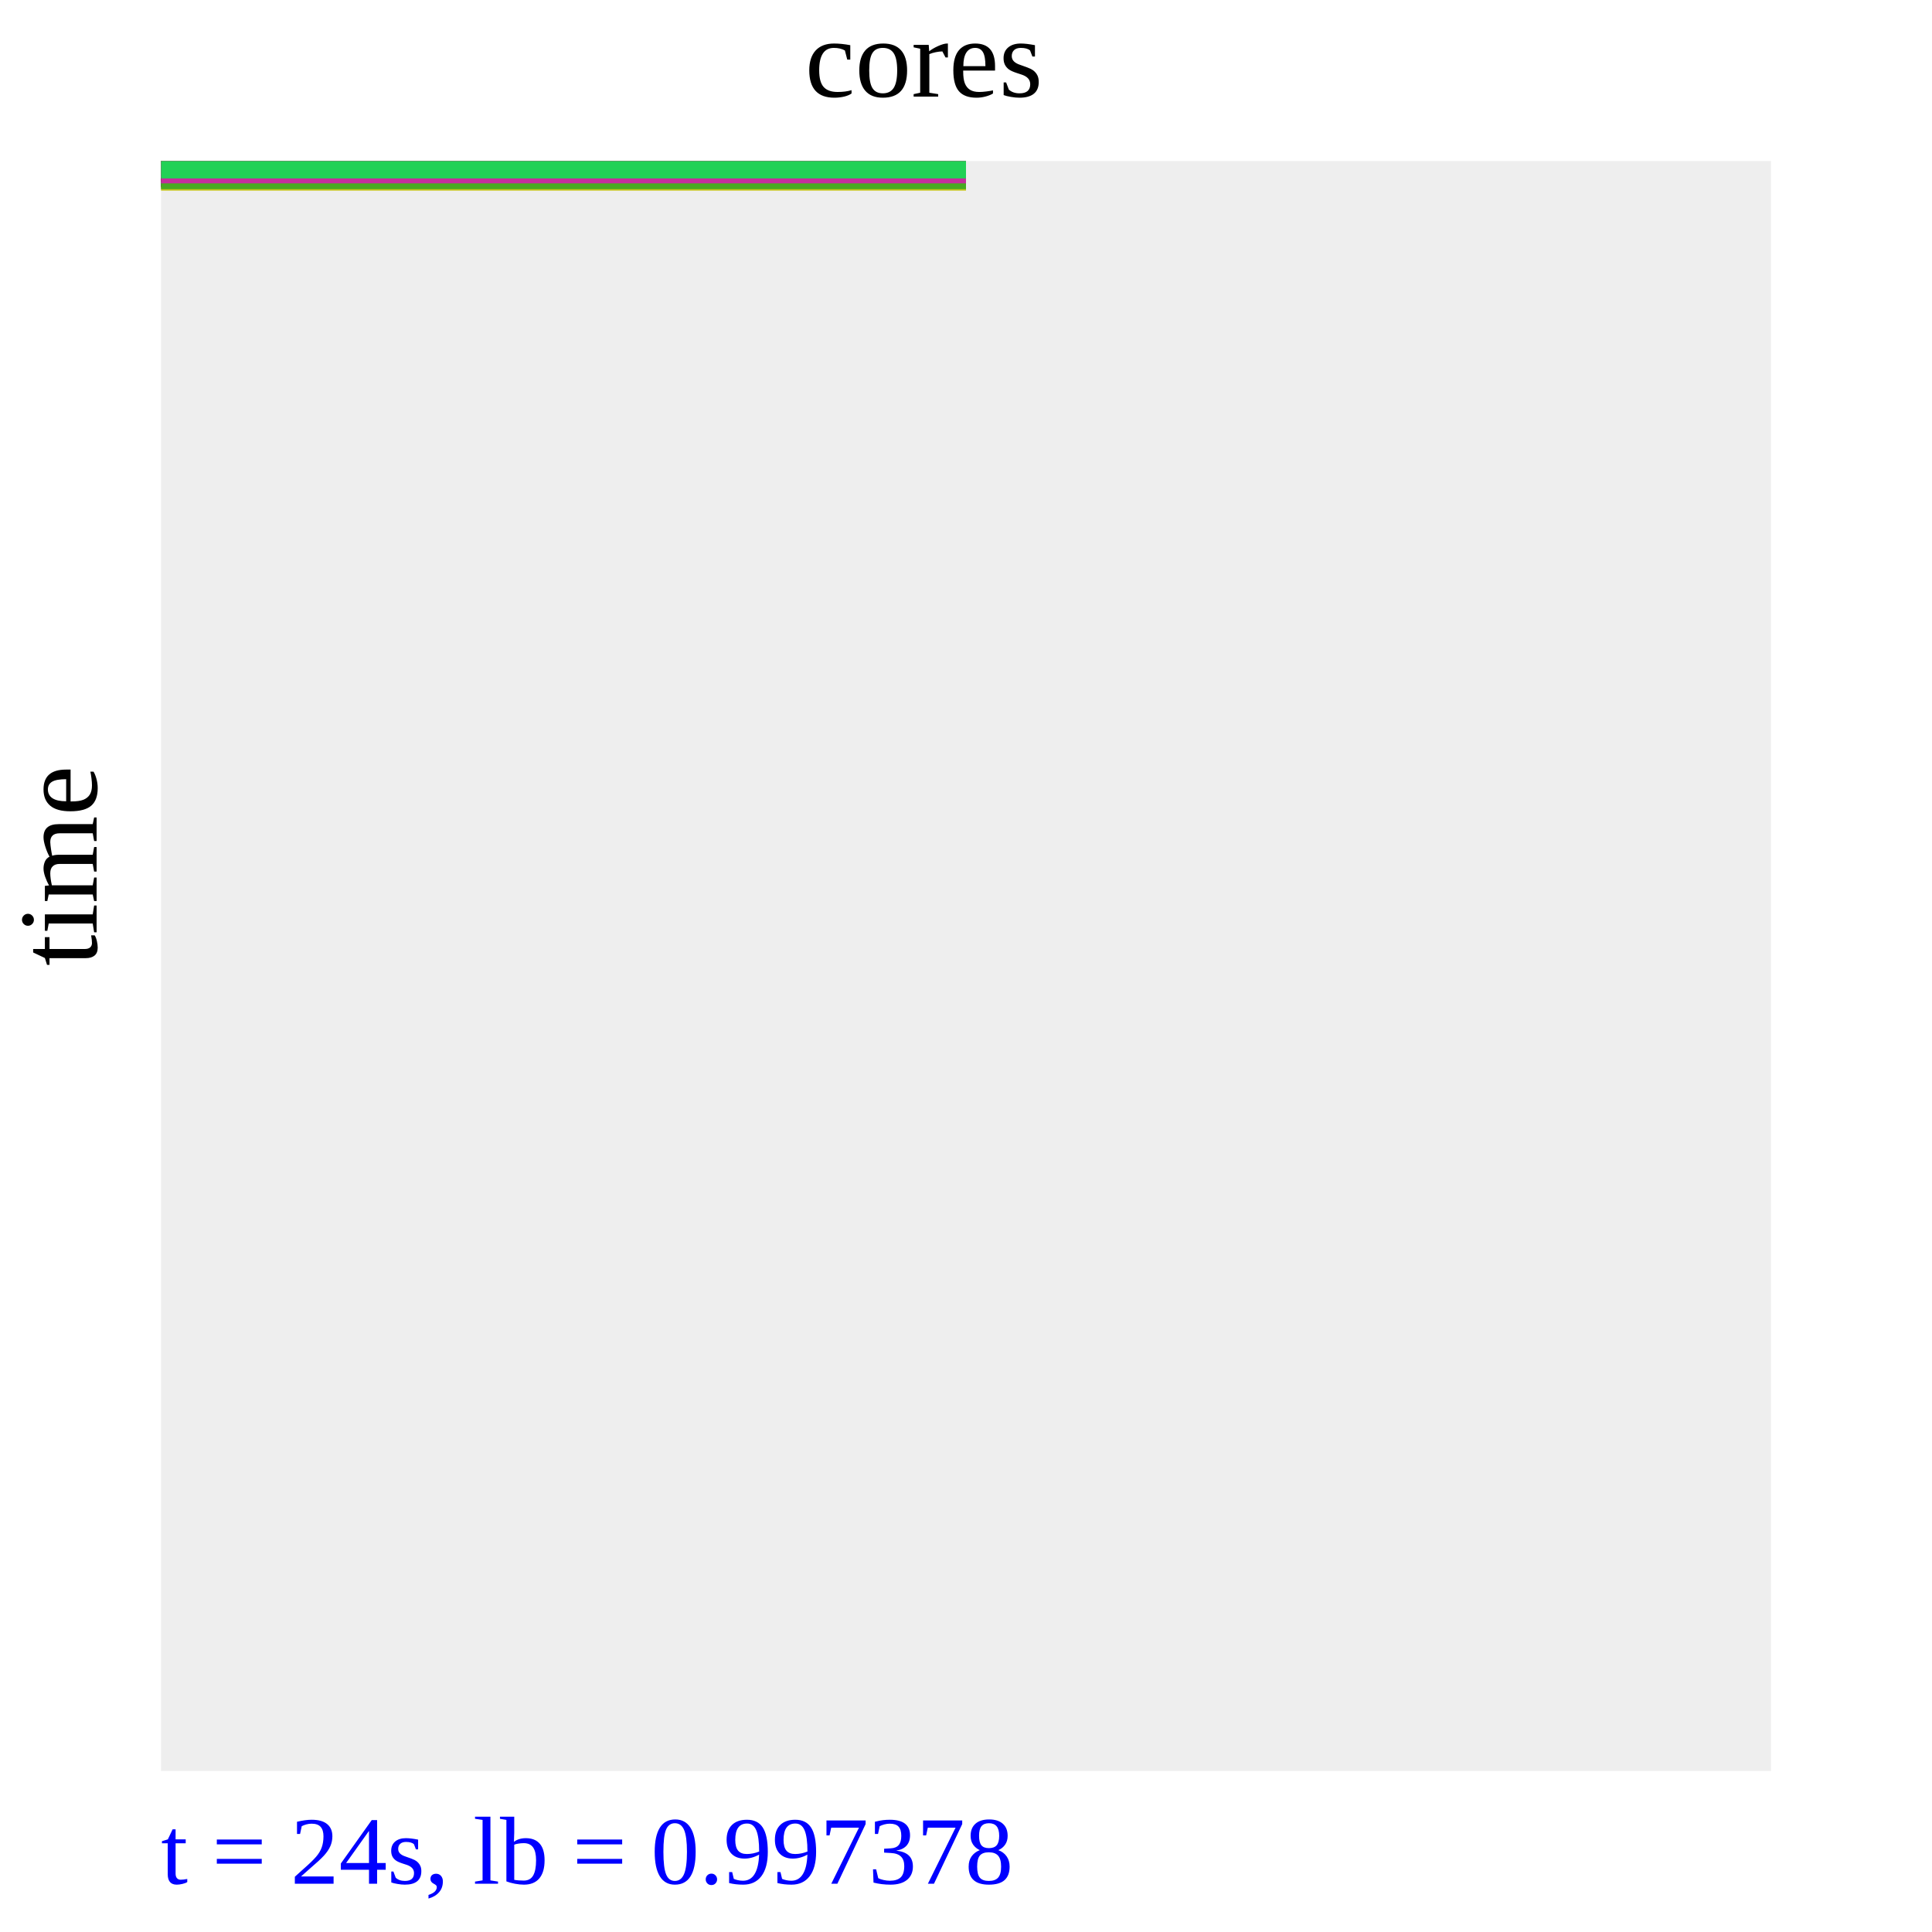
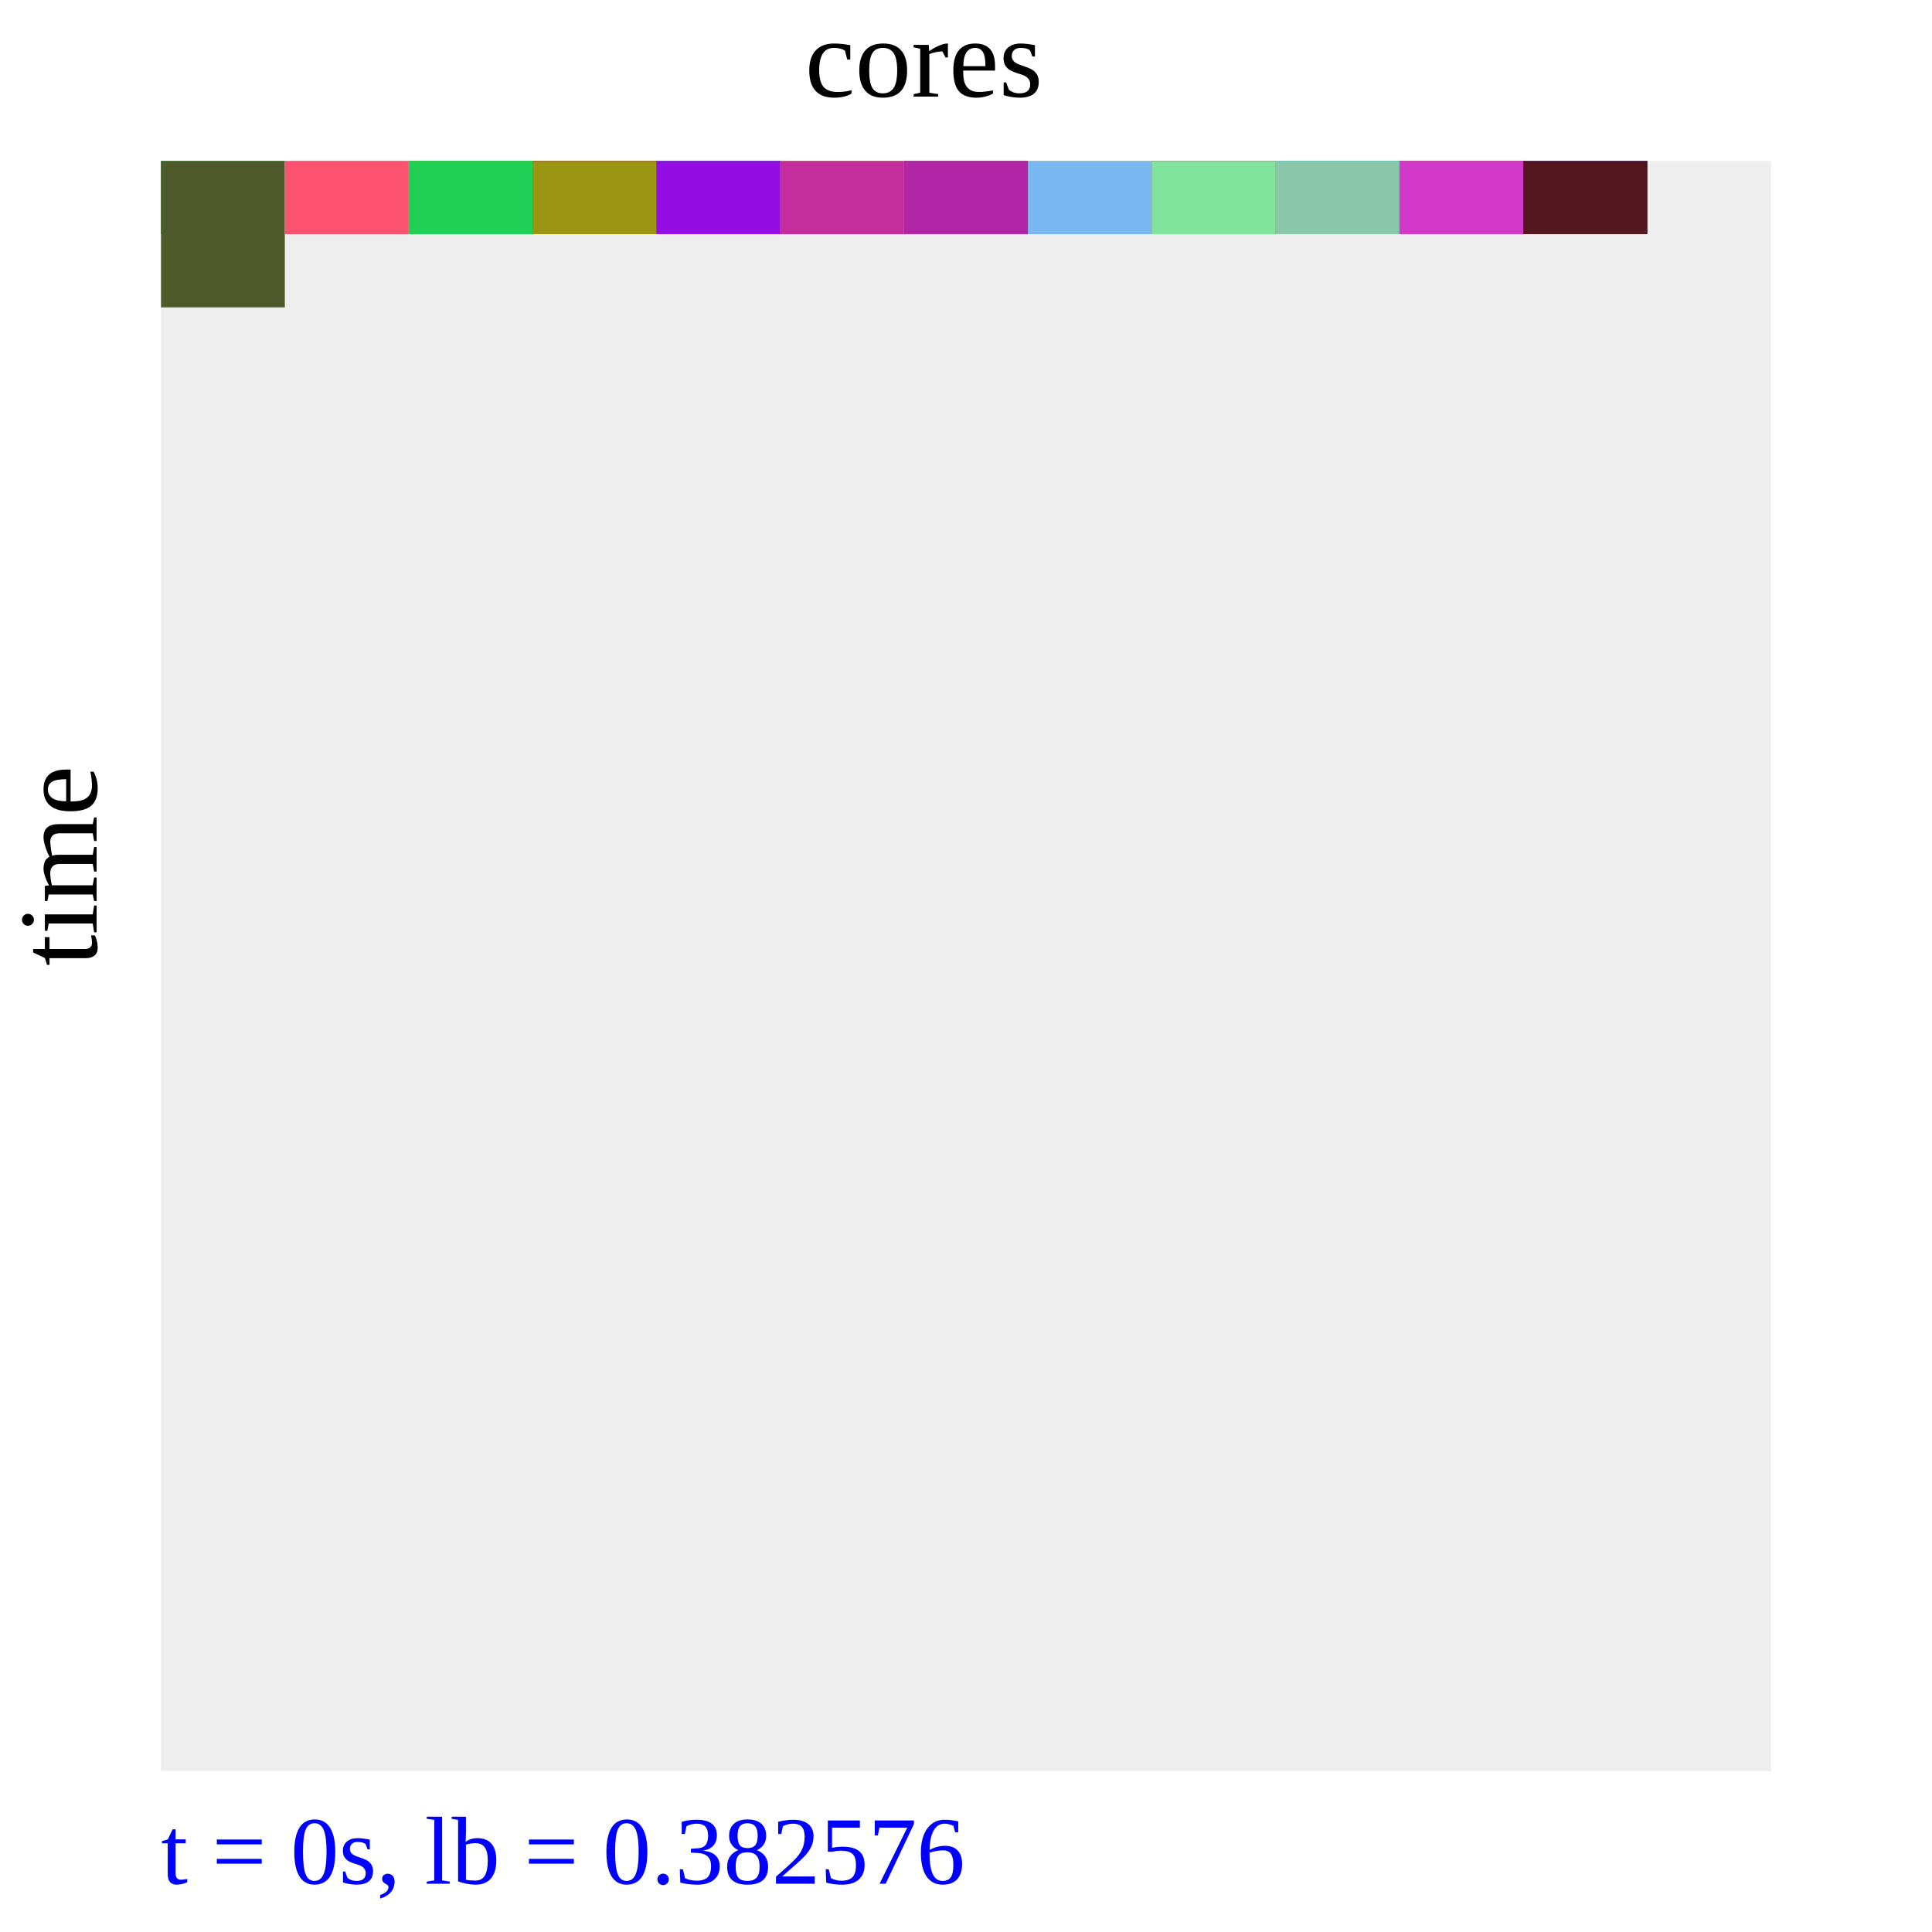
<svg xmlns="http://www.w3.org/2000/svg" x="0" y="0" width="600" height="600">
  <rect x="0%" y="0%" height="100%" width="100%" style="fill: #ffffff" />
  <svg x="0" y="0">
    <text fill="dark" font-size="35" transform="translate(250, 30)">cores</text>
  </svg>
  <svg x="0" y="0">
    <text fill="dark" font-size="35" transform="translate(30, 300) rotate(270)">time</text>
  </svg>
  <svg x="50" y="550">
-     <text fill="blue" font-size="30" transform="translate(0, 35)">t = 24s, lb = 0.997378</text>
+     <text fill="blue" font-size="30" transform="translate(0, 35)">t = 0s, lb = 0.382576</text>
  </svg>
  <svg x="50" y="50" width="500" height="500">
    <rect x="0%" y="0%" height="100%" width="100%" style="fill: #eeeeee" />
-     <rect x="0" y="0" height="4.411" width="250" style="fill: #76931f" />
-     <rect x="0" y="0" height="7.345" width="250" style="fill: #ac9dab" />
-     <rect x="0" y="0" height="4.661" width="250" style="fill: #2b36c2" />
-     <rect x="0" y="0" height="4.827" width="250" style="fill: #48b87d" />
-     <rect x="0" y="0" height="5.264" width="250" style="fill: #6ae33f" />
-     <rect x="0" y="0" height="4.328" width="250" style="fill: #9a62d7" />
-     <rect x="0" y="0" height="4.848" width="250" style="fill: #183a5d" />
-     <rect x="0" y="0" height="4.598" width="250" style="fill: #5789e4" />
-     <rect x="0" y="0" height="4.765" width="250" style="fill: #b2d6b4" />
-     <rect x="0" y="0" height="4.744" width="250" style="fill: #41e241" />
-     <rect x="0" y="0" height="4.224" width="250" style="fill: #1dc709" />
-     <rect x="0" y="0" height="5.805" width="250" style="fill: #e111c7" />
-     <rect x="0" y="0" height="4.723" width="250" style="fill: #e1e7ac" />
-     <rect x="0" y="0" height="5.451" width="250" style="fill: #b6f8ca" />
-     <rect x="0" y="0" height="5.472" width="250" style="fill: #c0bb2f" />
-     <rect x="0" y="0" height="5.202" width="250" style="fill: #c4c8bc" />
-     <rect x="0" y="0" height="4.14" width="250" style="fill: #2ae3ba" />
-     <rect x="0" y="0" height="4.245" width="250" style="fill: #aab916" />
-     <rect x="0" y="0" height="7.49" width="250" style="fill: #5cc458" />
-     <rect x="0" y="0" height="2.809" width="250" style="fill: #e199cb" />
-     <rect x="0" y="0" height="3.204" width="250" style="fill: #89f51b" />
-     <rect x="0" y="0" height="3.766" width="250" style="fill: #135f70" />
-     <rect x="0" y="0" height="7.365" width="250" style="fill: #91a5ab" />
-     <rect x="0" y="0" height="5.285" width="250" style="fill: #b0874d" />
-     <rect x="0" y="0" height="4.619" width="250" style="fill: #f3e8cb" />
-     <rect x="0" y="0" height="5.763" width="250" style="fill: #4543a5" />
-     <rect x="0" y="0" height="7.324" width="250" style="fill: #eb93b0" />
-     <rect x="0" y="0" height="3.495" width="250" style="fill: #441e9c" />
-     <rect x="0" y="0" height="3.87" width="250" style="fill: #a4c2b0" />
-     <rect x="0" y="0" height="3.912" width="250" style="fill: #fb3d30" />
-     <rect x="0" y="0" height="3.787" width="250" style="fill: #875cbf" />
-     <rect x="0" y="0" height="4.099" width="250" style="fill: #29abd5" />
-     <rect x="0" y="0" height="4.515" width="250" style="fill: #b1acf3" />
-     <rect x="0" y="0" height="4.12" width="250" style="fill: #8984b3" />
-     <rect x="0" y="0" height="3.87" width="250" style="fill: #5ae882" />
-     <rect x="0" y="0" height="4.661" width="250" style="fill: #809dd4" />
-     <rect x="0" y="0" height="4.286" width="250" style="fill: #cfe7ab" />
-     <rect x="0" y="0" height="9.196" width="250" style="fill: #c5c61b" />
-     <rect x="0" y="0" height="4.494" width="250" style="fill: #aa52e0" />
-     <rect x="0" y="0" height="6.512" width="250" style="fill: #53b4c3" />
-     <rect x="0" y="0" height="7.137" width="250" style="fill: #643f20" />
-     <rect x="0" y="0" height="5.41" width="250" style="fill: #4ef259" />
-     <rect x="0" y="0" height="4.557" width="250" style="fill: #d2e980" />
-     <rect x="0" y="0" height="4.453" width="250" style="fill: #42a948" />
-     <rect x="0" y="0" height="6.512" width="250" style="fill: #aac5e8" />
-     <rect x="0" y="0" height="5.701" width="250" style="fill: #84cb3e" />
-     <rect x="0" y="0" height="4.078" width="250" style="fill: #c7db92" />
-     <rect x="0" y="0" height="2.538" width="250" style="fill: #5643fd" />
-     <rect x="0" y="0" height="5.243" width="250" style="fill: #34fdd4" />
-     <rect x="0" y="0" height="5.306" width="250" style="fill: #67e2cc" />
-     <rect x="0" y="0" height="8.135" width="250" style="fill: #a40603" />
-     <rect x="0" y="0" height="4.12" width="250" style="fill: #5cb274" />
-     <rect x="0" y="0" height="4.89" width="250" style="fill: #4cb90a" />
-     <rect x="0" y="0" height="2.913" width="250" style="fill: #63e51c" />
-     <rect x="0" y="0" height="7.511" width="250" style="fill: #973790" />
-     <rect x="0" y="0" height="7.241" width="250" style="fill: #334394" />
-     <rect x="0" y="0" height="4.536" width="250" style="fill: #7e0208" />
-     <rect x="0" y="0" height="4.057" width="250" style="fill: #6541e4" />
-     <rect x="0" y="0" height="4.453" width="250" style="fill: #c48a99" />
-     <rect x="0" y="0" height="3.475" width="250" style="fill: #630aa9" />
-     <rect x="0" y="0" height="4.473" width="250" style="fill: #aece15" />
-     <rect x="0" y="0" height="2.31" width="250" style="fill: #3843a4" />
-     <rect x="0" y="0" height="4.598" width="250" style="fill: #b19027" />
-     <rect x="0" y="0" height="2.559" width="250" style="fill: #4ebc95" />
-     <rect x="0" y="0" height="2.497" width="250" style="fill: #5f8592" />
-     <rect x="0" y="0" height="5.451" width="250" style="fill: #e30a22" />
-     <rect x="0" y="0" height="4.598" width="250" style="fill: #05a485" />
-     <rect x="0" y="0" height="4.036" width="250" style="fill: #846248" />
-     <rect x="0" y="0" height="7.844" width="250" style="fill: #987550" />
-     <rect x="0" y="0" height="4.39" width="250" style="fill: #aaf209" />
-     <rect x="0" y="0" height="6.159" width="250" style="fill: #4ec59e" />
-     <rect x="0" y="0" height="5.826" width="250" style="fill: #7931dc" />
-     <rect x="0" y="0" height="2.684" width="250" style="fill: #650c74" />
-     <rect x="0" y="0" height="6.034" width="250" style="fill: #51cc61" />
-     <rect x="0" y="0" height="5.992" width="250" style="fill: #c0cb2c" />
-     <rect x="0" y="0" height="5.555" width="250" style="fill: #46a1b3" />
-     <rect x="0" y="0" height="4.245" width="250" style="fill: #f2c349" />
-     <rect x="0" y="0" height="6.221" width="250" style="fill: #faff76" />
-     <rect x="0" y="0" height="5.493" width="250" style="fill: #3c7f8d" />
-     <rect x="0" y="0" height="5.264" width="250" style="fill: #14ddff" />
-     <rect x="0" y="0" height="2.642" width="250" style="fill: #946351" />
-     <rect x="0" y="0" height="4.203" width="250" style="fill: #744378" />
-     <rect x="0" y="0" height="6.616" width="250" style="fill: #d62c59" />
-     <rect x="0" y="0" height="7.823" width="250" style="fill: #285a8d" />
-     <rect x="0" y="0" height="4.016" width="250" style="fill: #791561" />
-     <rect x="0" y="0" height="4.869" width="250" style="fill: #4f5a2a" />
-     <rect x="0" y="0" height="4.661" width="250" style="fill: #c9e0d6" />
-     <rect x="0" y="0" height="5.451" width="250" style="fill: #8aca62" />
-     <rect x="0" y="0" height="8.76" width="250" style="fill: #48a922" />
-     <rect x="0" y="0" height="5.514" width="250" style="fill: #7ab8f1" />
-     <rect x="0" y="0" height="2.788" width="250" style="fill: #930ee3" />
-     <rect x="0" y="0" height="3.724" width="250" style="fill: #8ac7a9" />
-     <rect x="0" y="0" height="6.138" width="250" style="fill: #d239c9" />
-     <rect x="0" y="0" height="4.806" width="250" style="fill: #b026a4" />
-     <rect x="0" y="0" height="2.767" width="250" style="fill: #81e49d" />
-     <rect x="0" y="0" height="6.346" width="250" style="fill: #53161f" />
-     <rect x="0" y="0" height="3.995" width="250" style="fill: #9a9513" />
-     <rect x="0" y="0" height="5.222" width="250" style="fill: #fe5271" />
-     <rect x="0" y="0" height="6.949" width="250" style="fill: #c32e9c" />
-     <rect x="0" y="0" height="5.41" width="250" style="fill: #21d156" />
+     <rect x="0" y="0" height="22.727" width="38.462" style="fill: #76931f" />
+     <rect x="230.769" y="0" height="22.727" width="38.462" style="fill: #ac9dab" />
+     <rect x="115.385" y="0" height="22.727" width="38.462" style="fill: #2b36c2" />
+     <rect x="38.462" y="0" height="22.727" width="38.462" style="fill: #48b87d" />
+     <rect x="346.154" y="0" height="22.727" width="38.462" style="fill: #6ae33f" />
+     <rect x="269.231" y="0" height="22.727" width="38.462" style="fill: #9a62d7" />
+     <rect x="153.846" y="0" height="22.727" width="38.462" style="fill: #183a5d" />
+     <rect x="76.923" y="0" height="22.727" width="38.462" style="fill: #5789e4" />
+     <rect x="384.615" y="0" height="22.727" width="38.462" style="fill: #b2d6b4" />
+     <rect x="307.692" y="0" height="22.727" width="38.462" style="fill: #41e241" />
+     <rect x="192.308" y="0" height="22.727" width="38.462" style="fill: #1dc709" />
+     <rect x="423.077" y="0" height="22.727" width="38.462" style="fill: #e111c7" />
+     <rect x="230.769" y="0" height="22.727" width="38.462" style="fill: #e1e7ac" />
+     <rect x="0" y="0" height="22.727" width="38.462" style="fill: #b6f8ca" />
+     <rect x="115.385" y="0" height="22.727" width="38.462" style="fill: #c0bb2f" />
+     <rect x="38.462" y="0" height="22.727" width="38.462" style="fill: #c4c8bc" />
+     <rect x="269.231" y="0" height="22.727" width="38.462" style="fill: #2ae3ba" />
+     <rect x="346.154" y="0" height="22.727" width="38.462" style="fill: #aab916" />
+     <rect x="76.923" y="0" height="22.727" width="38.462" style="fill: #5cc458" />
+     <rect x="153.846" y="0" height="22.727" width="38.462" style="fill: #e199cb" />
+     <rect x="384.615" y="0" height="22.727" width="38.462" style="fill: #89f51b" />
+     <rect x="307.692" y="0" height="22.727" width="38.462" style="fill: #135f70" />
+     <rect x="192.308" y="0" height="22.727" width="38.462" style="fill: #91a5ab" />
+     <rect x="230.769" y="0" height="22.727" width="38.462" style="fill: #b0874d" />
+     <rect x="423.077" y="0" height="22.727" width="38.462" style="fill: #f3e8cb" />
+     <rect x="0" y="0" height="22.727" width="38.462" style="fill: #4543a5" />
+     <rect x="115.385" y="0" height="22.727" width="38.462" style="fill: #eb93b0" />
+     <rect x="38.462" y="0" height="22.727" width="38.462" style="fill: #441e9c" />
+     <rect x="269.231" y="0" height="22.727" width="38.462" style="fill: #a4c2b0" />
+     <rect x="346.154" y="0" height="22.727" width="38.462" style="fill: #fb3d30" />
+     <rect x="76.923" y="0" height="22.727" width="38.462" style="fill: #875cbf" />
+     <rect x="153.846" y="0" height="22.727" width="38.462" style="fill: #29abd5" />
+     <rect x="384.615" y="0" height="22.727" width="38.462" style="fill: #b1acf3" />
+     <rect x="307.692" y="0" height="22.727" width="38.462" style="fill: #8984b3" />
+     <rect x="192.308" y="0" height="22.727" width="38.462" style="fill: #5ae882" />
+     <rect x="230.769" y="0" height="22.727" width="38.462" style="fill: #809dd4" />
+     <rect x="423.077" y="0" height="22.727" width="38.462" style="fill: #cfe7ab" />
+     <rect x="0" y="0" height="22.727" width="38.462" style="fill: #c5c61b" />
+     <rect x="115.385" y="0" height="22.727" width="38.462" style="fill: #aa52e0" />
+     <rect x="269.231" y="0" height="22.727" width="38.462" style="fill: #53b4c3" />
+     <rect x="38.462" y="0" height="22.727" width="38.462" style="fill: #643f20" />
+     <rect x="76.923" y="0" height="22.727" width="38.462" style="fill: #4ef259" />
+     <rect x="346.154" y="0" height="22.727" width="38.462" style="fill: #d2e980" />
+     <rect x="153.846" y="0" height="22.727" width="38.462" style="fill: #42a948" />
+     <rect x="384.615" y="0" height="22.727" width="38.462" style="fill: #aac5e8" />
+     <rect x="307.692" y="0" height="22.727" width="38.462" style="fill: #84cb3e" />
+     <rect x="230.769" y="0" height="22.727" width="38.462" style="fill: #c7db92" />
+     <rect x="192.308" y="0" height="22.727" width="38.462" style="fill: #5643fd" />
+     <rect x="423.077" y="0" height="22.727" width="38.462" style="fill: #34fdd4" />
+     <rect x="0" y="0" height="22.727" width="38.462" style="fill: #67e2cc" />
+     <rect x="115.385" y="0" height="22.727" width="38.462" style="fill: #a40603" />
+     <rect x="38.462" y="0" height="22.727" width="38.462" style="fill: #5cb274" />
+     <rect x="269.231" y="0" height="22.727" width="38.462" style="fill: #4cb90a" />
+     <rect x="76.923" y="0" height="22.727" width="38.462" style="fill: #63e51c" />
+     <rect x="346.154" y="0" height="22.727" width="38.462" style="fill: #973790" />
+     <rect x="153.846" y="0" height="22.727" width="38.462" style="fill: #334394" />
+     <rect x="384.615" y="0" height="22.727" width="38.462" style="fill: #7e0208" />
+     <rect x="307.692" y="0" height="22.727" width="38.462" style="fill: #6541e4" />
+     <rect x="230.769" y="0" height="22.727" width="38.462" style="fill: #c48a99" />
+     <rect x="423.077" y="0" height="22.727" width="38.462" style="fill: #630aa9" />
+     <rect x="192.308" y="0" height="22.727" width="38.462" style="fill: #aece15" />
+     <rect x="0" y="0" height="22.727" width="38.462" style="fill: #3843a4" />
+     <rect x="115.385" y="0" height="22.727" width="38.462" style="fill: #b19027" />
+     <rect x="38.462" y="0" height="22.727" width="38.462" style="fill: #4ebc95" />
+     <rect x="76.923" y="0" height="22.727" width="38.462" style="fill: #5f8592" />
+     <rect x="269.231" y="0" height="22.727" width="38.462" style="fill: #e30a22" />
+     <rect x="346.154" y="0" height="22.727" width="38.462" style="fill: #05a485" />
+     <rect x="153.846" y="0" height="22.727" width="38.462" style="fill: #846248" />
+     <rect x="384.615" y="0" height="22.727" width="38.462" style="fill: #987550" />
+     <rect x="230.769" y="0" height="22.727" width="38.462" style="fill: #aaf209" />
+     <rect x="307.692" y="0" height="22.727" width="38.462" style="fill: #4ec59e" />
+     <rect x="423.077" y="0" height="22.727" width="38.462" style="fill: #7931dc" />
+     <rect x="115.385" y="0" height="22.727" width="38.462" style="fill: #650c74" />
+     <rect x="0" y="0" height="22.727" width="38.462" style="fill: #51cc61" />
+     <rect x="192.308" y="0" height="22.727" width="38.462" style="fill: #c0cb2c" />
+     <rect x="38.462" y="0" height="22.727" width="38.462" style="fill: #46a1b3" />
+     <rect x="76.923" y="0" height="22.727" width="38.462" style="fill: #f2c349" />
+     <rect x="269.231" y="0" height="22.727" width="38.462" style="fill: #faff76" />
+     <rect x="153.846" y="0" height="22.727" width="38.462" style="fill: #3c7f8d" />
+     <rect x="346.154" y="0" height="22.727" width="38.462" style="fill: #14ddff" />
+     <rect x="384.615" y="0" height="22.727" width="38.462" style="fill: #946351" />
+     <rect x="230.769" y="0" height="22.727" width="38.462" style="fill: #744378" />
+     <rect x="307.692" y="0" height="22.727" width="38.462" style="fill: #d62c59" />
+     <rect x="423.077" y="0" height="22.727" width="38.462" style="fill: #285a8d" />
+     <rect x="115.385" y="0" height="22.727" width="38.462" style="fill: #791561" />
+     <rect x="0" y="0" height="45.455" width="38.462" style="fill: #4f5a2a" />
+     <rect x="38.462" y="0" height="22.727" width="38.462" style="fill: #c9e0d6" />
+     <rect x="192.308" y="0" height="22.727" width="38.462" style="fill: #8aca62" />
+     <rect x="76.923" y="0" height="22.727" width="38.462" style="fill: #48a922" />
+     <rect x="269.231" y="0" height="22.727" width="38.462" style="fill: #7ab8f1" />
+     <rect x="153.846" y="0" height="22.727" width="38.462" style="fill: #930ee3" />
+     <rect x="346.154" y="0" height="22.727" width="38.462" style="fill: #8ac7a9" />
+     <rect x="384.615" y="0" height="22.727" width="38.462" style="fill: #d239c9" />
+     <rect x="230.769" y="0" height="22.727" width="38.462" style="fill: #b026a4" />
+     <rect x="307.692" y="0" height="22.727" width="38.462" style="fill: #81e49d" />
+     <rect x="423.077" y="0" height="22.727" width="38.462" style="fill: #53161f" />
+     <rect x="115.385" y="0" height="22.727" width="38.462" style="fill: #9a9513" />
+     <rect x="38.462" y="0" height="22.727" width="38.462" style="fill: #fe5271" />
+     <rect x="192.308" y="0" height="22.727" width="38.462" style="fill: #c32e9c" />
+     <rect x="76.923" y="0" height="22.727" width="38.462" style="fill: #21d156" />
  </svg>
</svg>
